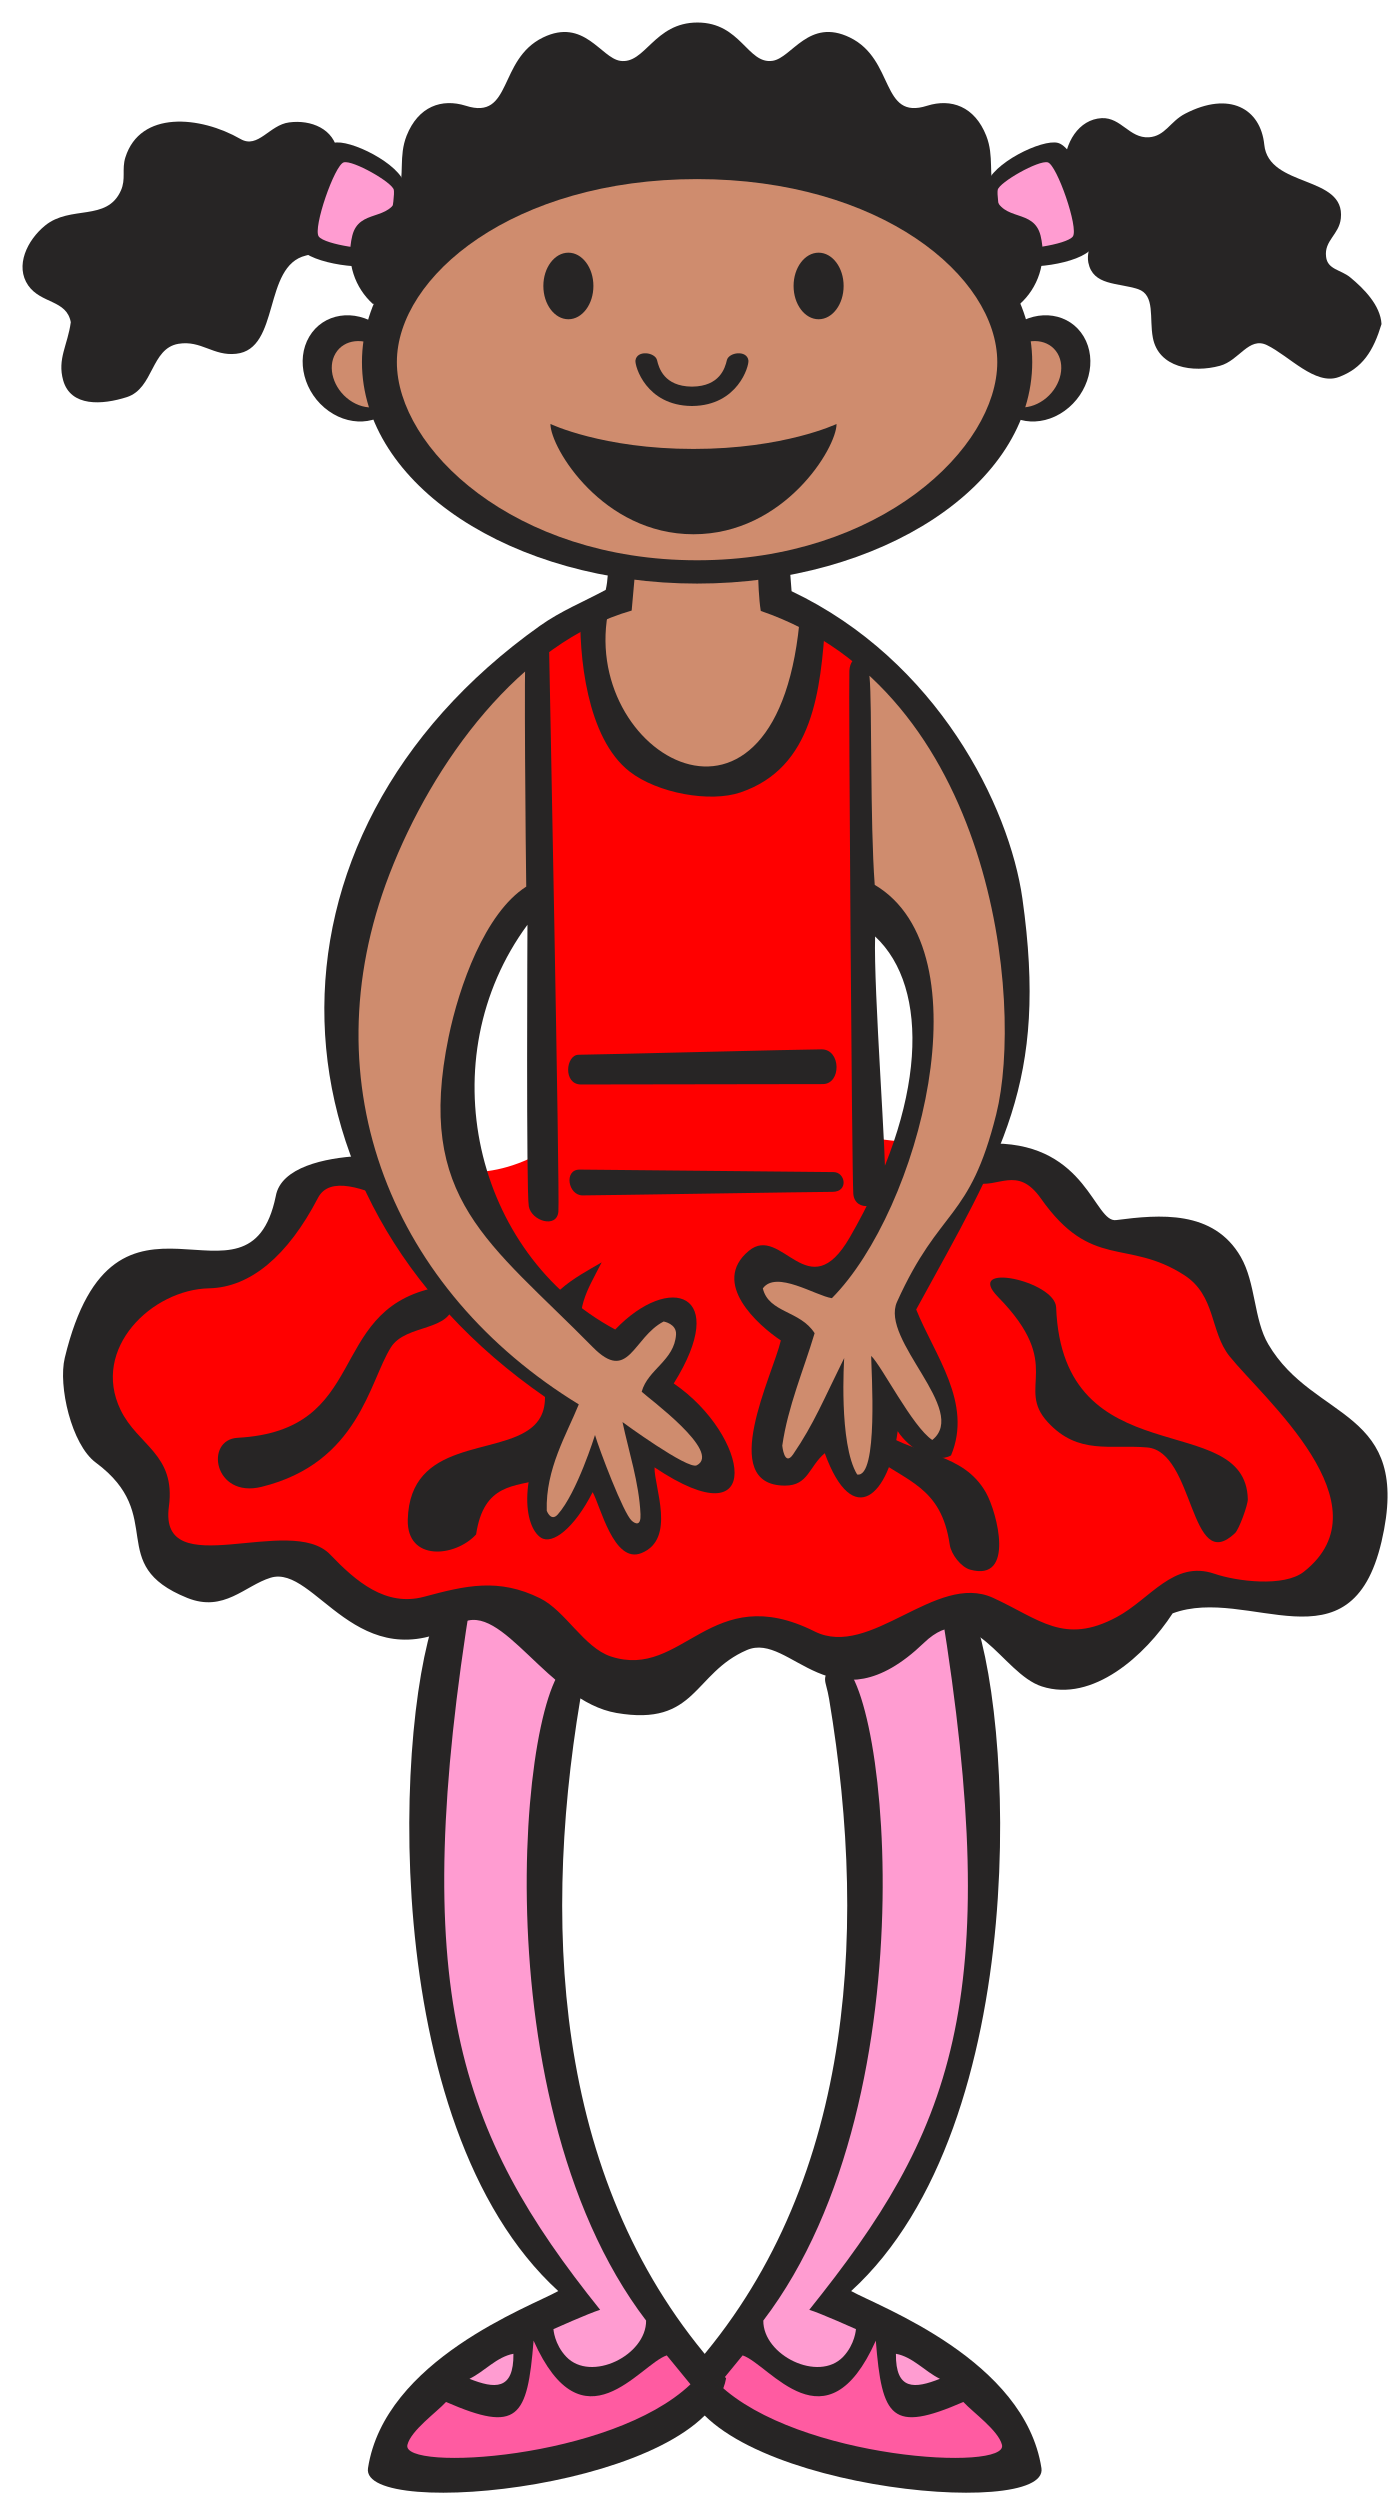
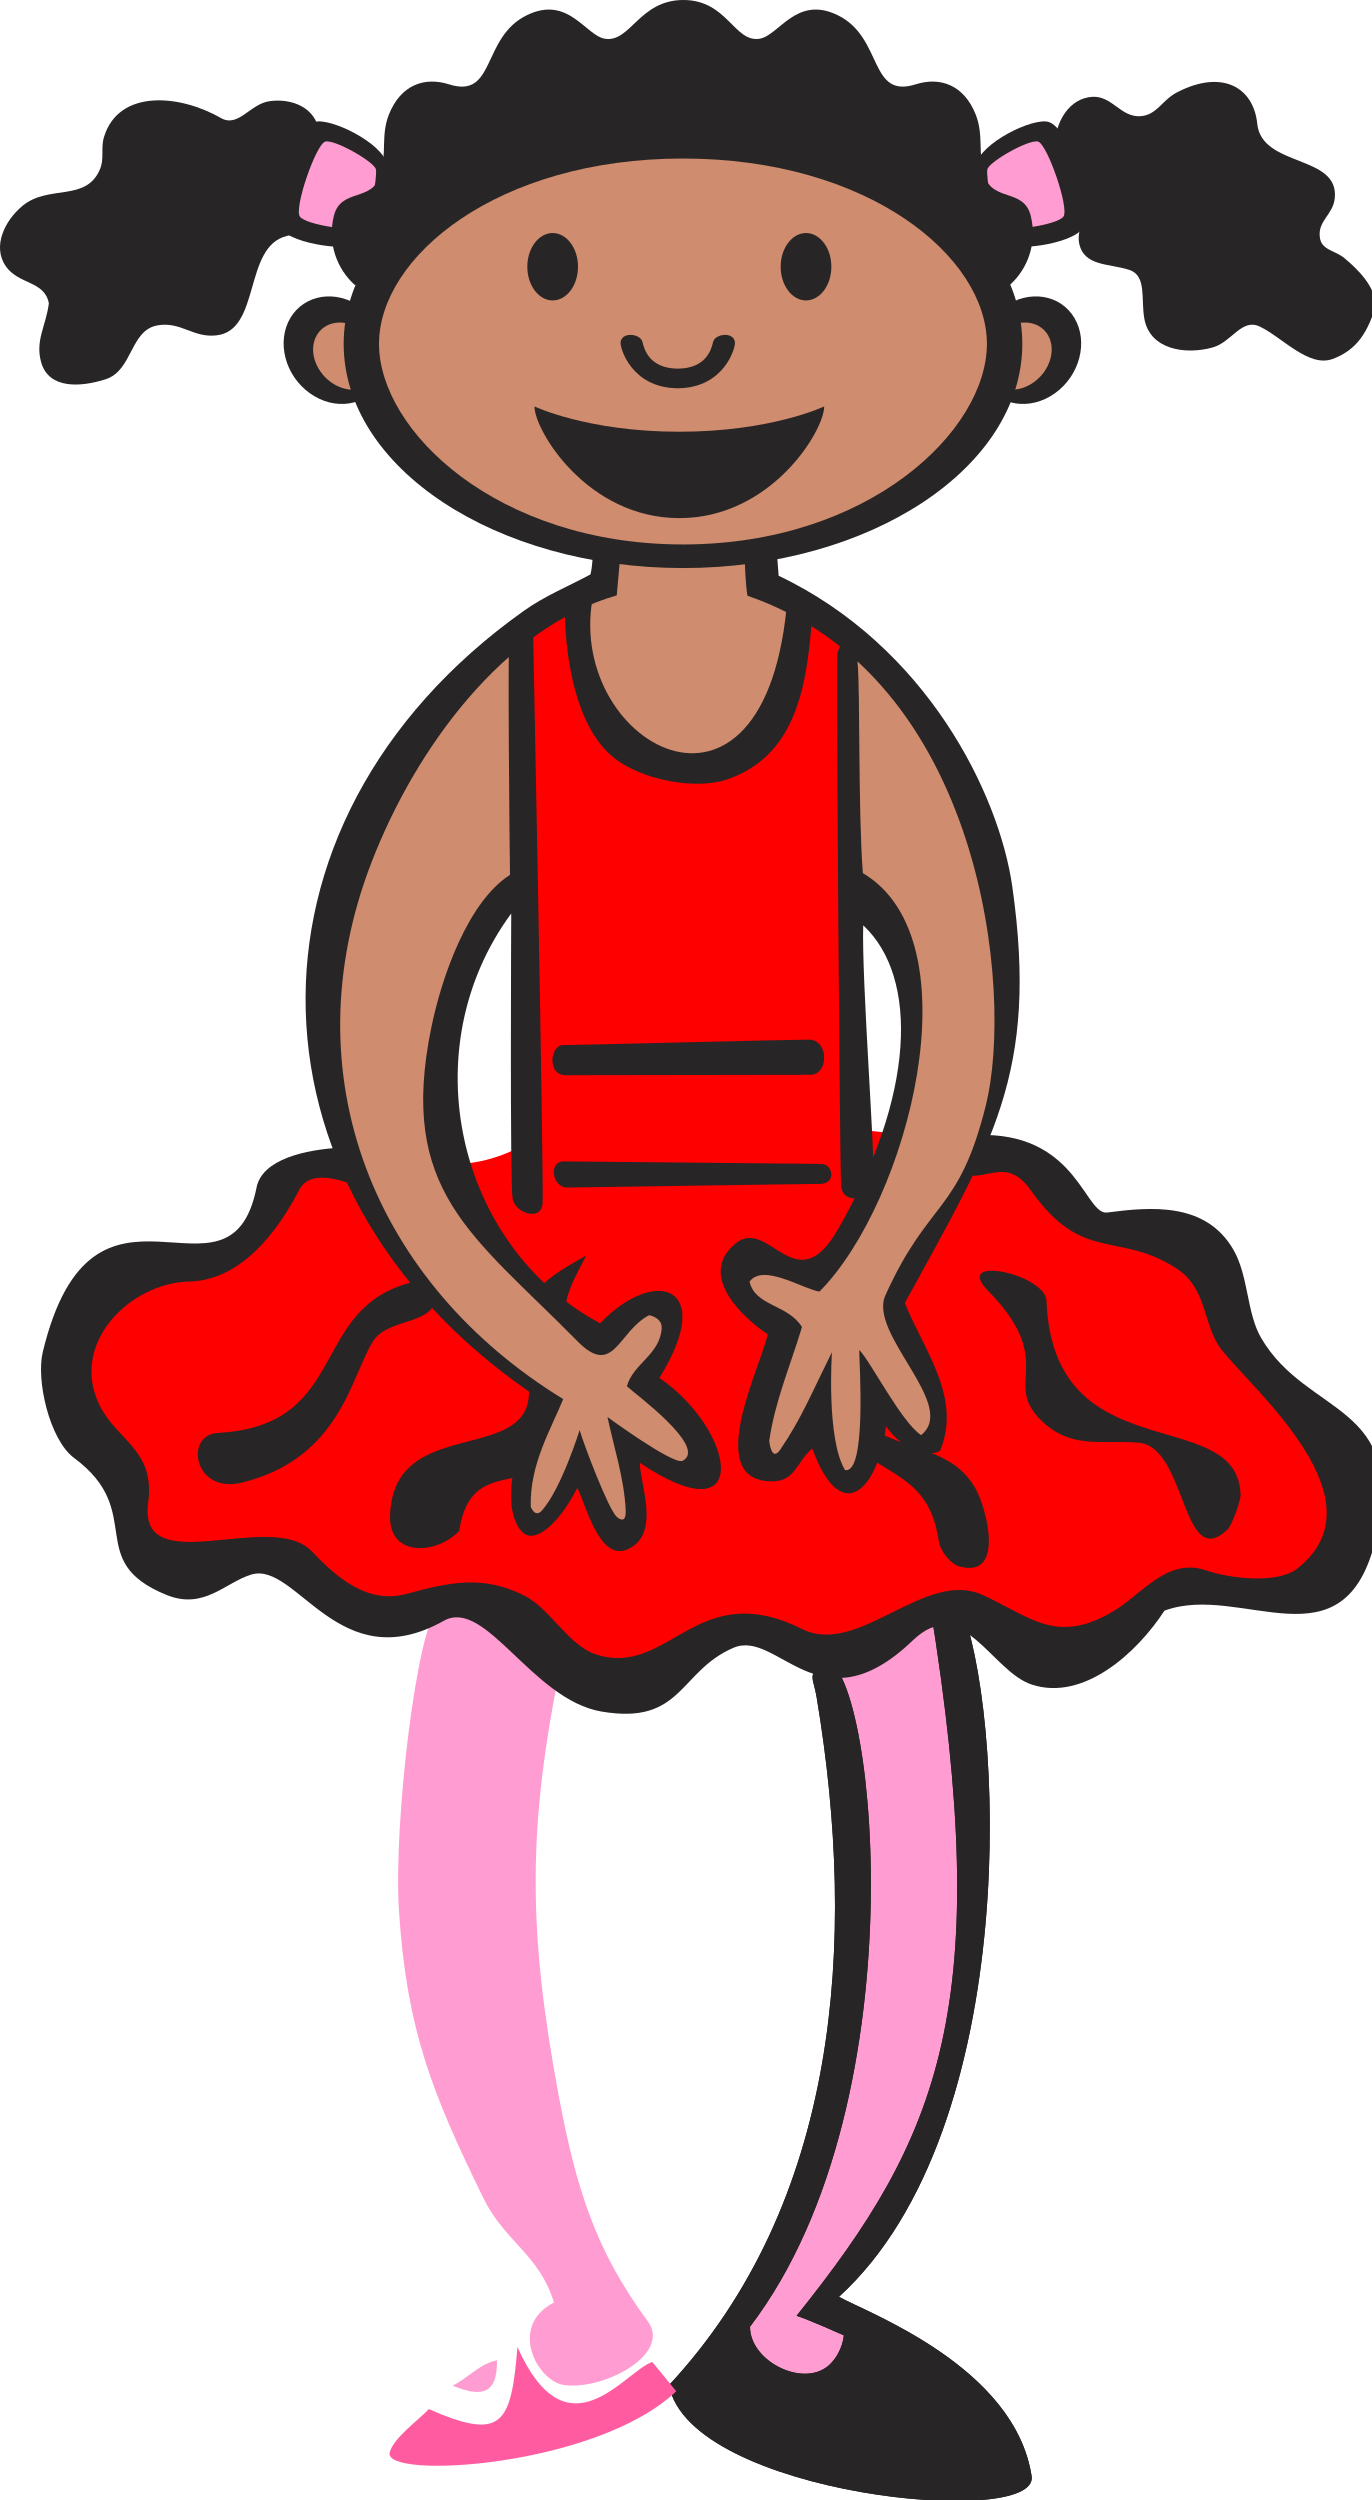
- <svg xmlns="http://www.w3.org/2000/svg" version="1.1" width="62" height="111" viewBox="-1 -1 62 111">
+ <svg xmlns="http://www.w3.org/2000/svg" version="1.1" ancho="59" alto="80">
  <g id="ID0.6135110091418028" transform="matrix(1, 0, 0, 1, -44, -26)">
    <path id="ID0.7046320959925652" fill="#FF0000" d="M 67.016 76.189 L 66.612 53.422 L 69.709 52.091 C 68.565 55.121 70.584 58.596 73.480 59.483 C 76.579 60.407 78.630 56.193 78.868 52.683 C 81.291 53.792 81.222 53.274 81.426 56.157 C 81.694 59.854 80.336 75.320 82.235 75.598 C 84.255 75.893 86.173 75.265 88.295 76.485 C 90.483 77.741 91.392 79.367 93.816 79.737 C 97.454 80.329 98.160 84.061 100.549 87.130 C 102.603 89.753 104.623 95.002 101.626 96.001 C 98.696 96.997 96.038 94.780 93.683 97.034 C 90.990 99.623 87.722 95.444 84.527 97.182 C 83.045 97.994 82.269 99.067 80.621 98.955 C 78.904 98.807 78.165 97.329 76.447 97.476 C 73.718 97.698 72.239 100.655 69.713 99.546 C 67.256 98.437 66.179 96.108 63.520 96.293 C 61.735 96.403 60.624 97.364 58.940 96.733 C 57.526 96.217 57.190 94.629 55.709 94.371 C 54.059 94.074 53.083 95.035 51.399 94.962 C 49.412 94.888 49.918 91.894 49.109 89.937 C 48.402 88.199 46.484 87.718 46.684 85.796 C 46.954 83.097 49.344 81.989 51.801 81.806 C 55.269 81.545 56.009 76.780 59.477 76.780 C 62.471 76.783 64.221 77.707 67.016 76.189 Z " />
    <path id="ID0.031209847889840603" fill="#272525" d="M 64.139 93.129 C 64.827 88.537 69.708 93.895 68.801 84.916 C 68.602 82.936 68.995 82.453 69.714 81.049 C 68.553 81.729 66.963 82.499 66.804 84.279 C 66.696 85.507 67.862 87.328 66.625 88.369 C 65.104 89.648 61.203 88.898 61.105 92.469 C 61.057 94.340 63.209 94.146 64.139 93.129 Z " />
    <path id="ID0.3436780604533851" fill="#272525" d="M 81.561 89.544 C 83.266 90.801 84.791 91.002 85.168 93.581 C 85.230 94.018 85.678 94.585 86.077 94.693 C 88.076 95.245 87.277 92.160 86.777 91.273 C 85.767 89.486 83.703 89.622 82.226 88.623 C 81.779 86.228 85.687 84.180 79.284 82.435 C 83.725 85.419 78.870 87.559 81.561 89.544 Z " />
    <path id="ID0.539348513353616" fill="#272525" d="M 53.553 88.838 C 59.423 88.516 57.476 83.294 62.174 82.204 C 62.774 82.223 63.167 82.088 63.137 82.805 C 63.080 84.151 61.027 83.759 60.357 84.821 C 59.393 86.350 58.927 89.955 54.613 91.016 C 52.490 91.538 52.071 88.918 53.553 88.838 Z " />
    <path id="ID0.3941484889946878" fill="#CF8C6E" d="M 70.247 50.394 C 71.357 52.039 68.227 52.833 66.610 53.943 C 64.523 55.366 63.665 56.622 62.167 58.747 C 59.087 63.108 58.027 66.601 58.194 72.052 C 58.278 74.880 59.136 76.449 60.349 78.927 C 61.224 80.701 64.591 85.135 67.755 87.059 C 68.291 87.382 67.907 88.166 67.755 88.831 C 67.418 90.291 65.870 92.084 67.351 92.675 C 68.478 92.749 68.748 91.455 69.506 90.531 C 69.960 91.753 70.246 93.117 71.459 93.193 C 72.486 93.248 71.914 90.806 71.459 89.792 C 72.823 89.792 75.078 91.511 75.028 90.016 C 74.960 88.241 73.479 87.946 72.266 86.762 C 73.175 85.414 73.529 84.694 73.344 82.993 C 71.644 82.993 70.331 85.284 69.102 84.027 C 67.756 82.660 66.914 81.939 65.667 80.404 C 63.396 77.615 62.134 74.732 63.244 71.239 C 64.255 68.061 66.728 65.104 67.015 63.922 C 67.200 63.127 66.426 56.992 66.679 53.352 L 68.901 52.686 C 68.901 56.216 70.853 59.061 74.018 59.783 C 75.920 60.208 77.652 59.007 78.259 56.974 C 78.733 55.403 78.578 54.443 78.932 52.834 C 79.858 53.443 80.953 53.352 81.288 54.461 C 81.995 56.789 80.415 63.553 81.559 64.810 C 82.619 65.974 83.075 66.529 83.376 68.136 C 84.016 71.480 83.999 74.271 82.702 77.375 C 81.995 79.093 81.642 79.999 80.346 81.221 C 79.202 82.291 77.956 81.384 76.442 81.661 C 76.442 82.790 77.453 83.049 78.127 83.880 C 78.885 84.820 77.858 85.876 77.453 87.059 C 77.083 88.149 76.493 89.257 77.253 90.089 C 78.009 90.920 78.784 89.221 79.542 88.389 C 80.485 89.074 80.433 91.272 81.494 90.827 C 82.554 90.384 82.420 89.053 82.504 87.799 C 83.295 88.371 83.463 89.422 84.390 89.422 C 85.246 89.422 85.246 88.057 85.064 87.133 C 84.609 84.988 82.326 83.374 83.650 81.737 C 86.273 78.485 87.488 75.380 88.162 70.723 C 88.414 68.894 87.287 61.353 85.601 59.265 C 82.824 55.828 81.427 51.873 77.253 51.873 C 77.051 50.690 78.093 49.914 77.655 48.842 C 77.217 47.771 75.971 48.418 74.894 48.472 C 73.968 48.527 73.463 48.896 72.538 48.916 C 71.544 48.952 69.944 49.358 70.247 50.394 Z " />
    <path id="ID0.19020847929641604" fill="#FF9CD1" d="M 79.945 98.811 C 81.462 106.090 81.425 110.637 80.079 117.881 C 79.307 121.985 78.465 124.682 76.175 127.786 C 75.102 129.242 78.096 130.814 79.813 130.596 C 81.024 130.449 82.303 128.007 80.285 126.973 C 80.926 124.868 82.438 124.311 83.383 122.391 C 85.638 117.772 86.749 114.998 87.085 109.750 C 87.319 105.941 86.565 96.109 85.335 96.443 C 84.252 96.739 81.462 97.700 79.945 98.811 Z " />
    <path id="ID0.6487558386288583" fill="#272525" d="M 78.932 127.555 C 79.448 127.714 81.004 128.413 81.004 128.413 C 81.004 128.413 80.967 129.083 80.436 129.642 C 79.341 130.788 76.878 129.579 76.891 128.033 C 84.594 117.933 82.258 98.133 80.036 98.803 C 79.412 99.604 79.658 99.498 79.813 100.438 C 81.622 111.260 80.750 122.615 73.339 130.596 C 74.223 135.427 89.602 136.940 89.240 134.586 C 88.499 129.783 82.034 127.418 80.791 126.723 C 88.909 119.315 88.044 100.774 86.066 96.284 L 84.792 96.446 C 87.626 113.953 85.249 119.682 78.932 127.555 Z " />
    <path id="ID0.382360003888607" fill="#FF5BA1" d="M 75.973 129.579 L 74.920 130.864 C 78.428 134.203 87.786 134.749 87.488 133.552 C 87.329 132.909 86.200 132.112 85.773 131.647 C 82.585 133.037 82.160 132.367 81.886 128.925 C 79.691 133.830 77.180 129.984 75.973 129.579 Z " />
    <path id="ID0.11462537432089448" fill="#FF9CD1" d="M 82.779 129.508 C 82.760 131.154 83.623 131.059 84.732 130.619 C 84.059 130.292 83.531 129.646 82.779 129.508 Z " />
    <path id="ID0.056757527869194746" fill="#FF9CD1" d="M 68.632 98.811 C 67.116 106.090 67.150 110.637 68.497 117.881 C 69.270 121.985 70.113 124.682 72.402 127.786 C 73.475 129.242 70.482 130.814 68.765 130.596 C 67.553 130.449 66.273 128.007 68.293 126.973 C 67.654 124.868 66.138 124.311 65.196 122.391 C 62.941 117.772 61.829 114.998 61.493 109.750 C 61.258 105.941 62.268 97.332 63.243 96.443 C 64.625 95.188 67.117 97.700 68.632 98.811 Z " />
-     <path id="ID0.345788590144366" fill="#272525" d="M 69.646 127.555 C 69.131 127.714 67.573 128.413 67.573 128.413 C 67.573 128.413 67.609 129.083 68.143 129.642 C 69.238 130.788 71.700 129.579 71.687 128.033 C 63.984 117.933 66.319 98.133 68.541 98.803 C 69.167 99.604 68.921 99.498 68.765 100.438 C 66.957 111.260 67.827 122.615 75.239 130.596 C 74.356 135.427 58.976 136.940 59.339 134.586 C 60.080 129.783 66.543 127.418 67.787 126.723 C 59.670 119.315 60.535 100.774 62.511 96.284 L 63.937 95.821 C 61.102 113.327 63.329 119.682 69.646 127.555 Z " />
+     <path id="ID0.6487558386288583" fill="#272525" d="M 78.932 127.555 C 79.448 127.714 81.004 128.413 81.004 128.413 C 81.004 128.413 80.967 129.083 80.436 129.642 C 79.341 130.788 76.878 129.579 76.891 128.033 C 84.594 117.933 82.258 98.133 80.036 98.803 C 79.412 99.604 79.658 99.498 79.813 100.438 C 81.622 111.260 80.750 122.615 73.339 130.596 C 74.223 135.427 89.602 136.940 89.240 134.586 C 88.499 129.783 82.034 127.418 80.791 126.723 C 88.909 119.315 88.044 100.774 86.066 96.284 L 84.792 96.446 C 87.626 113.953 85.249 119.682 78.932 127.555 Z " />
    <path id="ID0.7583315707743168" fill="#FF5BA1" d="M 72.604 129.579 L 73.657 130.864 C 70.151 134.203 60.793 134.749 61.089 133.552 C 61.248 132.909 62.378 132.112 62.804 131.647 C 65.992 133.037 66.417 132.367 66.691 128.925 C 68.885 133.830 71.398 129.984 72.604 129.579 Z " />
    <path id="ID0.8420757441781461" fill="#FF9CD1" d="M 65.796 129.508 C 65.816 131.154 64.954 131.059 63.844 130.619 C 64.519 130.292 65.046 129.646 65.796 129.508 Z " />
    <path id="ID0.3048120951279998" fill="#272525" d="M 78.146 51.249 C 84.627 54.333 87.814 60.798 88.394 64.891 C 89.549 73.074 87.498 76.163 83.679 83.142 C 84.490 85.166 86.200 87.290 85.226 89.621 C 84.490 90.026 83.353 89.311 82.857 88.543 C 82.486 91.373 80.878 92.980 79.620 89.522 C 78.916 90.114 78.891 90.961 77.857 90.961 C 74.815 90.965 77.331 86.007 77.669 84.516 C 76.659 83.841 74.538 81.961 76.248 80.537 C 77.708 79.321 78.891 83.132 80.734 79.933 C 84.122 74.068 84.308 68.866 81.855 66.579 C 81.779 68.947 82.392 76.796 82.299 77.741 C 82.206 78.683 80.945 78.849 80.886 77.999 C 80.826 77.146 80.674 55.531 80.712 54.784 C 80.750 54.037 81.489 53.885 81.608 55.063 C 81.725 56.240 81.626 61.479 81.838 64.288 C 86.820 67.240 83.831 78.717 79.936 82.639 C 79.225 82.537 77.461 81.383 76.870 82.205 C 77.131 83.298 78.532 83.182 79.169 84.195 C 78.673 85.851 77.981 87.451 77.733 89.187 C 77.733 89.187 77.823 90.140 78.212 89.577 C 79.138 88.224 79.589 87.096 80.483 85.297 C 80.483 85.297 80.227 89.098 81.057 90.467 C 82.012 90.647 81.682 85.821 81.680 85.201 C 82.153 85.652 83.514 88.353 84.393 88.935 C 86.039 87.623 82.059 84.504 82.828 82.802 C 84.740 78.568 86.046 79.238 87.233 74.472 C 88.463 69.541 87.126 55.683 76.778 52.125 C 76.610 51.089 76.653 49.021 76.653 49.021 L 77.989 49.205 L 78.146 51.249 Z " />
    <path id="ID0.4255179911851883" fill="#272525" d="M 71.046 52.109 C 66.095 53.526 62.216 58.828 60.291 63.818 C 56.666 73.212 60.475 82.320 68.698 87.354 C 68.160 88.682 67.219 90.225 67.276 92.078 C 67.276 92.078 67.461 92.582 67.764 92.243 C 68.620 91.285 69.418 88.714 69.418 88.714 C 69.600 89.335 70.679 92.198 71.052 92.523 C 71.211 92.663 71.463 92.775 71.438 92.228 C 71.375 90.832 70.915 89.443 70.639 88.140 C 70.639 88.140 73.538 90.267 73.936 90.060 C 75.064 89.474 71.802 87.090 71.491 86.793 C 71.763 85.797 72.945 85.409 73.016 84.252 C 73.045 83.774 72.466 83.675 72.466 83.675 C 71.101 84.382 70.917 86.439 69.316 84.810 C 64.731 80.150 61.430 78.263 62.919 71.040 C 63.379 68.808 64.528 65.537 66.365 64.366 C 66.344 63.074 66.257 54.073 66.343 53.796 C 66.522 53.224 67.236 53.330 67.382 53.886 C 67.382 53.886 67.860 78.042 67.792 78.799 C 67.724 79.558 66.597 79.214 66.479 78.562 C 66.359 77.906 66.419 66.060 66.419 66.060 C 62.048 71.998 64.023 80.656 70.316 84.031 C 72.741 81.497 75.437 82.384 72.914 86.426 C 76.266 88.715 77.050 93.491 72.061 90.151 C 72.041 91.018 73.030 93.333 71.480 93.957 C 70.248 94.455 69.654 91.841 69.313 91.251 C 68.495 92.862 67.526 93.601 67.017 93.272 C 66.285 92.799 65.873 90.537 67.828 87.448 C 54.367 78.658 53.787 62.162 66.970 52.788 C 67.909 52.121 68.900 51.726 69.894 51.190 C 70.091 50.339 69.944 49.339 69.944 49.339 L 71.315 49.095 L 71.046 52.109 Z " />
    <path id="ID0.15060961339622736" fill="#272525" d="M 68.795 73.151 C 67.992 73.151 68.114 71.831 68.693 71.831 C 69.271 71.831 78.610 71.591 79.479 71.591 C 80.348 71.591 80.362 73.134 79.530 73.134 C 78.697 73.135 69.598 73.151 68.795 73.151 Z " />
    <path id="ID0.02462515328079462" fill="#272525" d="M 80.011 77.041 C 80.536 77.041 80.688 77.918 79.961 77.918 C 79.236 77.918 69.515 78.076 68.867 78.076 C 68.219 78.076 68.027 76.930 68.733 76.930 C 69.438 76.930 79.482 77.041 80.011 77.041 Z " />
    <path id="ID0.7583568226546049" fill="#272525" d="M 55.244 78.111 C 55.468 76.818 57.440 76.414 58.920 76.329 C 58.920 76.329 60.037 78.325 60.545 78.400 C 59.137 77.744 57.632 77.198 57.119 78.185 C 55.772 80.773 54.108 82.163 52.284 82.201 C 49.741 82.254 47.041 84.875 48.352 87.596 C 49.118 89.186 50.813 89.565 50.499 91.889 C 50.027 95.384 55.894 92.170 57.663 94.024 C 58.800 95.213 60.125 96.352 61.825 95.897 C 63.681 95.397 65.138 95.051 66.982 95.965 C 68.103 96.520 68.929 98.154 70.121 98.547 C 73.333 99.602 74.534 95.114 79.173 97.438 C 81.645 98.671 84.563 94.789 87.088 95.942 C 89.150 96.886 90.240 98.055 92.578 96.801 C 94.076 96.002 95.105 94.254 96.922 94.875 C 97.902 95.212 100.008 95.480 100.889 94.787 C 104.675 91.808 99.067 87.064 97.591 85.217 C 96.715 84.118 96.993 82.524 95.575 81.612 C 93.037 79.981 91.471 81.414 89.215 78.211 C 88.159 76.713 87.307 77.793 86.282 77.512 C 86.568 76.900 86.892 76.338 87.201 75.771 C 91.256 75.826 91.592 79.299 92.555 79.172 C 94.479 78.923 96.878 78.707 98.090 80.806 C 98.760 81.969 98.664 83.586 99.311 84.683 C 101.338 88.140 105.731 87.495 104.340 93.447 C 102.973 99.302 98.434 95.380 95.065 96.633 C 93.846 98.506 91.512 100.610 89.254 99.877 C 87.473 99.301 86.212 95.838 84.022 97.943 C 79.942 101.866 78.112 97.423 76.164 98.261 C 73.769 99.291 73.933 101.666 70.374 101.056 C 67.323 100.531 65.297 96.048 63.462 97.077 C 58.859 99.662 57.004 94.442 55.015 95.051 C 53.872 95.402 52.943 96.605 51.313 95.947 C 47.630 94.460 50.448 92.306 47.250 89.937 C 46.174 89.140 45.575 86.527 45.876 85.289 C 48.089 76.117 54.041 83.947 55.244 78.111 Z " />
    <path id="ID0.22553060576319695" fill="#272525" d="M 89.893 83.049 C 90.177 90.606 98.305 87.510 98.403 91.563 C 98.409 91.819 98.014 92.901 97.835 93.071 C 95.817 94.987 96.053 89.442 93.931 89.266 C 92.277 89.129 90.873 89.606 89.527 88.151 C 88.062 86.571 90.318 85.653 87.316 82.588 C 85.760 81.001 89.846 81.869 89.893 83.049 Z " />
    <path id="ID0.5412492803297937" fill="#272525" d="M 90.252 32.471 C 90.252 31.342 90.895 30.295 91.921 30.245 C 92.785 30.213 93.145 31.145 94.008 31.096 C 94.738 31.047 94.949 30.395 95.618 30.049 C 97.584 29.029 98.971 29.820 99.134 31.424 C 99.328 33.354 102.742 32.765 102.533 34.697 C 102.459 35.416 101.787 35.678 101.878 36.399 C 101.938 36.971 102.533 36.971 102.950 37.315 C 103.546 37.805 104.294 38.554 104.339 39.389 C 103.983 40.567 103.504 41.352 102.432 41.745 C 101.386 42.121 100.237 40.800 99.253 40.324 C 98.449 39.933 98.018 41.012 97.166 41.241 C 95.960 41.569 94.439 41.323 94.187 39.997 C 94.021 39.130 94.304 38.100 93.529 37.837 C 92.621 37.543 91.532 37.691 91.322 36.660 C 91.191 35.956 91.800 35.383 91.384 34.827 C 90.983 34.287 90.057 34.827 89.834 34.173 C 89.627 33.535 90.252 33.159 90.252 32.471 Z " />
    <path id="ID0.1091144890524447" fill="#272525" d="M 57.993 31.766 C 57.841 30.712 56.798 30.306 55.838 30.435 C 54.963 30.545 54.459 31.619 53.683 31.174 C 51.883 30.140 49.225 29.899 48.567 31.987 C 48.398 32.523 48.600 32.949 48.365 33.466 C 47.742 34.851 46.126 34.093 44.998 35.018 C 44.207 35.665 43.651 36.810 44.256 37.679 C 44.829 38.492 45.957 38.307 46.143 39.305 C 46.008 40.322 45.536 40.931 45.806 41.892 C 46.143 43.074 47.540 42.982 48.635 42.631 C 49.830 42.243 49.696 40.469 50.924 40.265 C 51.934 40.098 52.472 40.820 53.483 40.708 C 55.452 40.505 54.661 36.809 56.580 36.347 C 57.624 36.107 58.516 35.516 58.666 34.351 C 58.800 33.318 58.144 32.818 57.993 31.766 Z " />
    <path id="ID0.752503665164113" fill="#272525" d="M 87.828 36.704 C 88.402 37.020 90.953 36.755 91.508 35.993 C 92.170 35.085 90.867 31.590 89.979 31.346 C 89.274 31.152 87.000 32.279 86.813 33.207 C 86.738 33.568 86.951 36.223 87.828 36.704 Z " />
    <path id="ID0.9919217443093657" fill="#FF9CD1" d="M 87.299 33.429 C 87.366 33.096 89.117 32.098 89.522 32.209 C 89.927 32.320 90.903 35.128 90.634 35.500 C 90.363 35.869 88.241 36.165 87.905 35.979 C 87.568 35.794 87.232 33.761 87.299 33.429 Z " />
    <path id="ID0.05409332225099206" fill="#272525" d="M 59.956 36.704 C 59.381 37.020 56.831 36.755 56.276 35.993 C 55.615 35.085 56.917 31.590 57.806 31.346 C 58.509 31.153 60.785 32.280 60.973 33.207 C 61.045 33.568 60.833 36.223 59.956 36.704 Z " />
    <path id="ID0.44753984455019236" fill="#FF9CD1" d="M 60.485 33.429 C 60.418 33.096 58.666 32.098 58.263 32.209 C 57.859 32.320 56.883 35.128 57.152 35.500 C 57.421 35.869 59.541 36.165 59.879 35.979 C 60.215 35.794 60.551 33.761 60.485 33.429 Z " />
    <path id="ID0.724475484341383" fill="#272525" d="M 59.552 38.492 C 58.776 37.790 58.347 36.663 58.642 35.462 C 58.949 34.242 60.317 34.870 60.678 33.689 C 60.973 32.727 60.692 31.951 61.053 31.026 C 61.575 29.714 62.620 29.363 63.679 29.695 C 65.756 30.361 65.097 27.644 67.108 26.665 C 68.930 25.779 69.680 27.571 70.537 27.701 C 71.649 27.867 72.038 26 73.967 26 C 75.897 26 76.192 27.867 77.303 27.700 C 78.160 27.570 78.911 25.779 80.733 26.664 C 82.746 27.644 82.087 30.360 84.165 29.695 C 85.224 29.363 86.269 29.714 86.789 31.026 C 87.151 31.950 86.870 32.726 87.165 33.688 C 87.526 34.870 88.894 34.242 89.201 35.461 C 89.495 36.663 89.067 37.790 88.290 38.491 L 59.552 38.492 L 59.552 38.492 Z " />
    <path id="ID0.45568001782521605" fill="#272525" d="M 87.165 42.766 C 86.548 41.723 86.934 40.244 88.023 39.466 C 89.115 38.687 90.501 38.903 91.118 39.946 C 91.736 40.990 91.351 42.469 90.261 43.247 C 89.169 44.026 87.784 43.810 87.165 42.766 Z " />
    <path id="ID0.14069632114842534" fill="#CF8C6E" d="M 87.355 42.543 C 87.730 43.177 88.616 43.275 89.333 42.764 C 90.050 42.253 90.328 41.324 89.955 40.692 C 89.579 40.059 88.693 39.959 87.976 40.471 C 87.257 40.981 86.979 41.909 87.355 42.543 Z " />
    <path id="ID0.8823281545192003" fill="none" d="M 87.165 42.766 C 86.548 41.723 86.934 40.244 88.023 39.466 C 89.115 38.687 90.501 38.903 91.118 39.946 C 91.736 40.990 91.351 42.469 90.261 43.247 C 89.169 44.026 87.784 43.810 87.165 42.766 Z " />
    <path id="ID0.25056177098304033" fill="none" d="M 87.165 42.766 C 86.548 41.723 86.934 40.244 88.023 39.466 C 89.115 38.687 90.501 38.903 91.118 39.946 C 91.736 40.990 91.351 42.469 90.261 43.247 C 89.169 44.026 87.784 43.810 87.165 42.766 Z " />
    <path id="ID0.43968883249908686" fill="#272525" d="M 60.685 42.766 C 61.302 41.723 60.918 40.244 59.828 39.466 C 58.736 38.687 57.350 38.903 56.732 39.946 C 56.115 40.990 56.499 42.469 57.590 43.247 C 58.681 44.026 60.067 43.810 60.685 42.766 Z " />
    <path id="ID0.6105931783095002" fill="#CF8C6E" d="M 60.496 42.543 C 60.121 43.177 59.235 43.275 58.518 42.764 C 57.802 42.252 57.522 41.324 57.897 40.692 C 58.272 40.059 59.157 39.959 59.875 40.471 C 60.593 40.981 60.870 41.909 60.496 42.543 Z " />
    <path id="ID0.5954749695956707" fill="none" d="M 60.685 42.766 C 61.302 41.723 60.918 40.244 59.828 39.466 C 58.736 38.687 57.350 38.903 56.732 39.946 C 56.115 40.990 56.499 42.469 57.590 43.247 C 58.681 44.026 60.067 43.810 60.685 42.766 Z " />
    <path id="ID0.8061864357441664" fill="none" d="M 60.685 42.766 C 61.302 41.723 60.918 40.244 59.828 39.466 C 58.736 38.687 57.350 38.903 56.732 39.946 C 56.115 40.990 56.499 42.469 57.590 43.247 C 58.681 44.026 60.067 43.810 60.685 42.766 Z " />
    <path id="ID0.696808475535363" fill="#272525" d="M 73.951 31.249 C 78.056 31.249 81.776 32.351 84.470 34.130 C 87.164 35.910 88.831 38.368 88.831 41.080 C 88.831 43.792 87.164 46.250 84.470 48.030 C 81.776 49.809 78.056 50.911 73.951 50.911 C 69.846 50.911 66.126 49.809 63.432 48.030 C 60.738 46.250 59.071 43.792 59.071 41.080 C 59.071 38.368 60.738 35.910 63.432 34.130 C 66.126 32.351 69.846 31.249 73.951 31.249 Z " />
    <path id="ID0.47049412969499826" fill="#CF8C6E" d="M 87.279 41.080 C 87.279 44.894 82.095 49.876 73.951 49.876 C 65.804 49.876 60.621 44.894 60.621 41.080 C 60.621 37.267 65.803 32.952 73.950 32.952 C 82.097 32.952 87.279 37.267 87.279 41.080 Z " />
    <path id="ID0.19789198553189635" fill="#272525" d="M 73.703 42.166 L 73.743 42.166 C 74.955 42.148 75.190 41.348 75.272 40.995 C 75.354 40.638 76.166 40.527 76.230 41.004 C 76.263 41.249 75.760 43.004 73.742 43.026 L 73.705 43.026 C 71.682 43.005 71.182 41.249 71.214 41.004 C 71.280 40.527 72.092 40.638 72.174 40.995 C 72.255 41.347 72.493 42.147 73.703 42.166 Z " />
    <path id="ID0.5268696313723922" fill="#272525" d="M 67.439 43.824 C 67.439 43.824 69.758 44.933 73.790 44.933 C 77.822 44.933 80.143 43.824 80.143 43.824 C 80.143 44.886 77.825 48.721 73.790 48.721 C 69.758 48.721 67.439 44.885 67.439 43.824 Z " />
    <path id="ID0.3785969400778413" fill="#272525" d="M 68.236 36.219 C 68.543 36.219 68.820 36.385 69.021 36.652 C 69.223 36.920 69.347 37.289 69.347 37.697 C 69.347 38.105 69.223 38.474 69.021 38.742 C 68.820 39.009 68.543 39.175 68.236 39.175 C 67.929 39.175 67.652 39.009 67.451 38.742 C 67.249 38.474 67.125 38.105 67.125 37.697 C 67.125 37.289 67.249 36.920 67.451 36.652 C 67.652 36.385 67.929 36.219 68.236 36.219 Z " />
    <path id="ID0.016088617965579033" fill="#272525" d="M 79.346 36.219 C 79.653 36.219 79.930 36.385 80.131 36.652 C 80.333 36.920 80.457 37.289 80.457 37.697 C 80.457 38.105 80.333 38.474 80.131 38.742 C 79.930 39.009 79.653 39.175 79.346 39.175 C 79.039 39.175 78.762 39.009 78.561 38.742 C 78.359 38.474 78.235 38.105 78.235 37.697 C 78.235 37.289 78.359 36.920 78.561 36.652 C 78.762 36.385 79.039 36.219 79.346 36.219 Z " />
    <path id="ID0.8720629164017737" fill="#272525" d="M 79.650 52.524 C 79.437 55.683 79.107 59.082 75.883 60.182 C 74.519 60.648 72.184 60.216 70.953 59.256 C 69.046 57.769 68.692 54.092 68.774 51.955 C 68.929 51.635 69.840 51.295 70.046 51.957 C 68.563 58.523 77.669 63.796 78.536 52.159 C 78.930 52.084 79.320 52.305 79.650 52.524 Z " />
  </g>
</svg>
